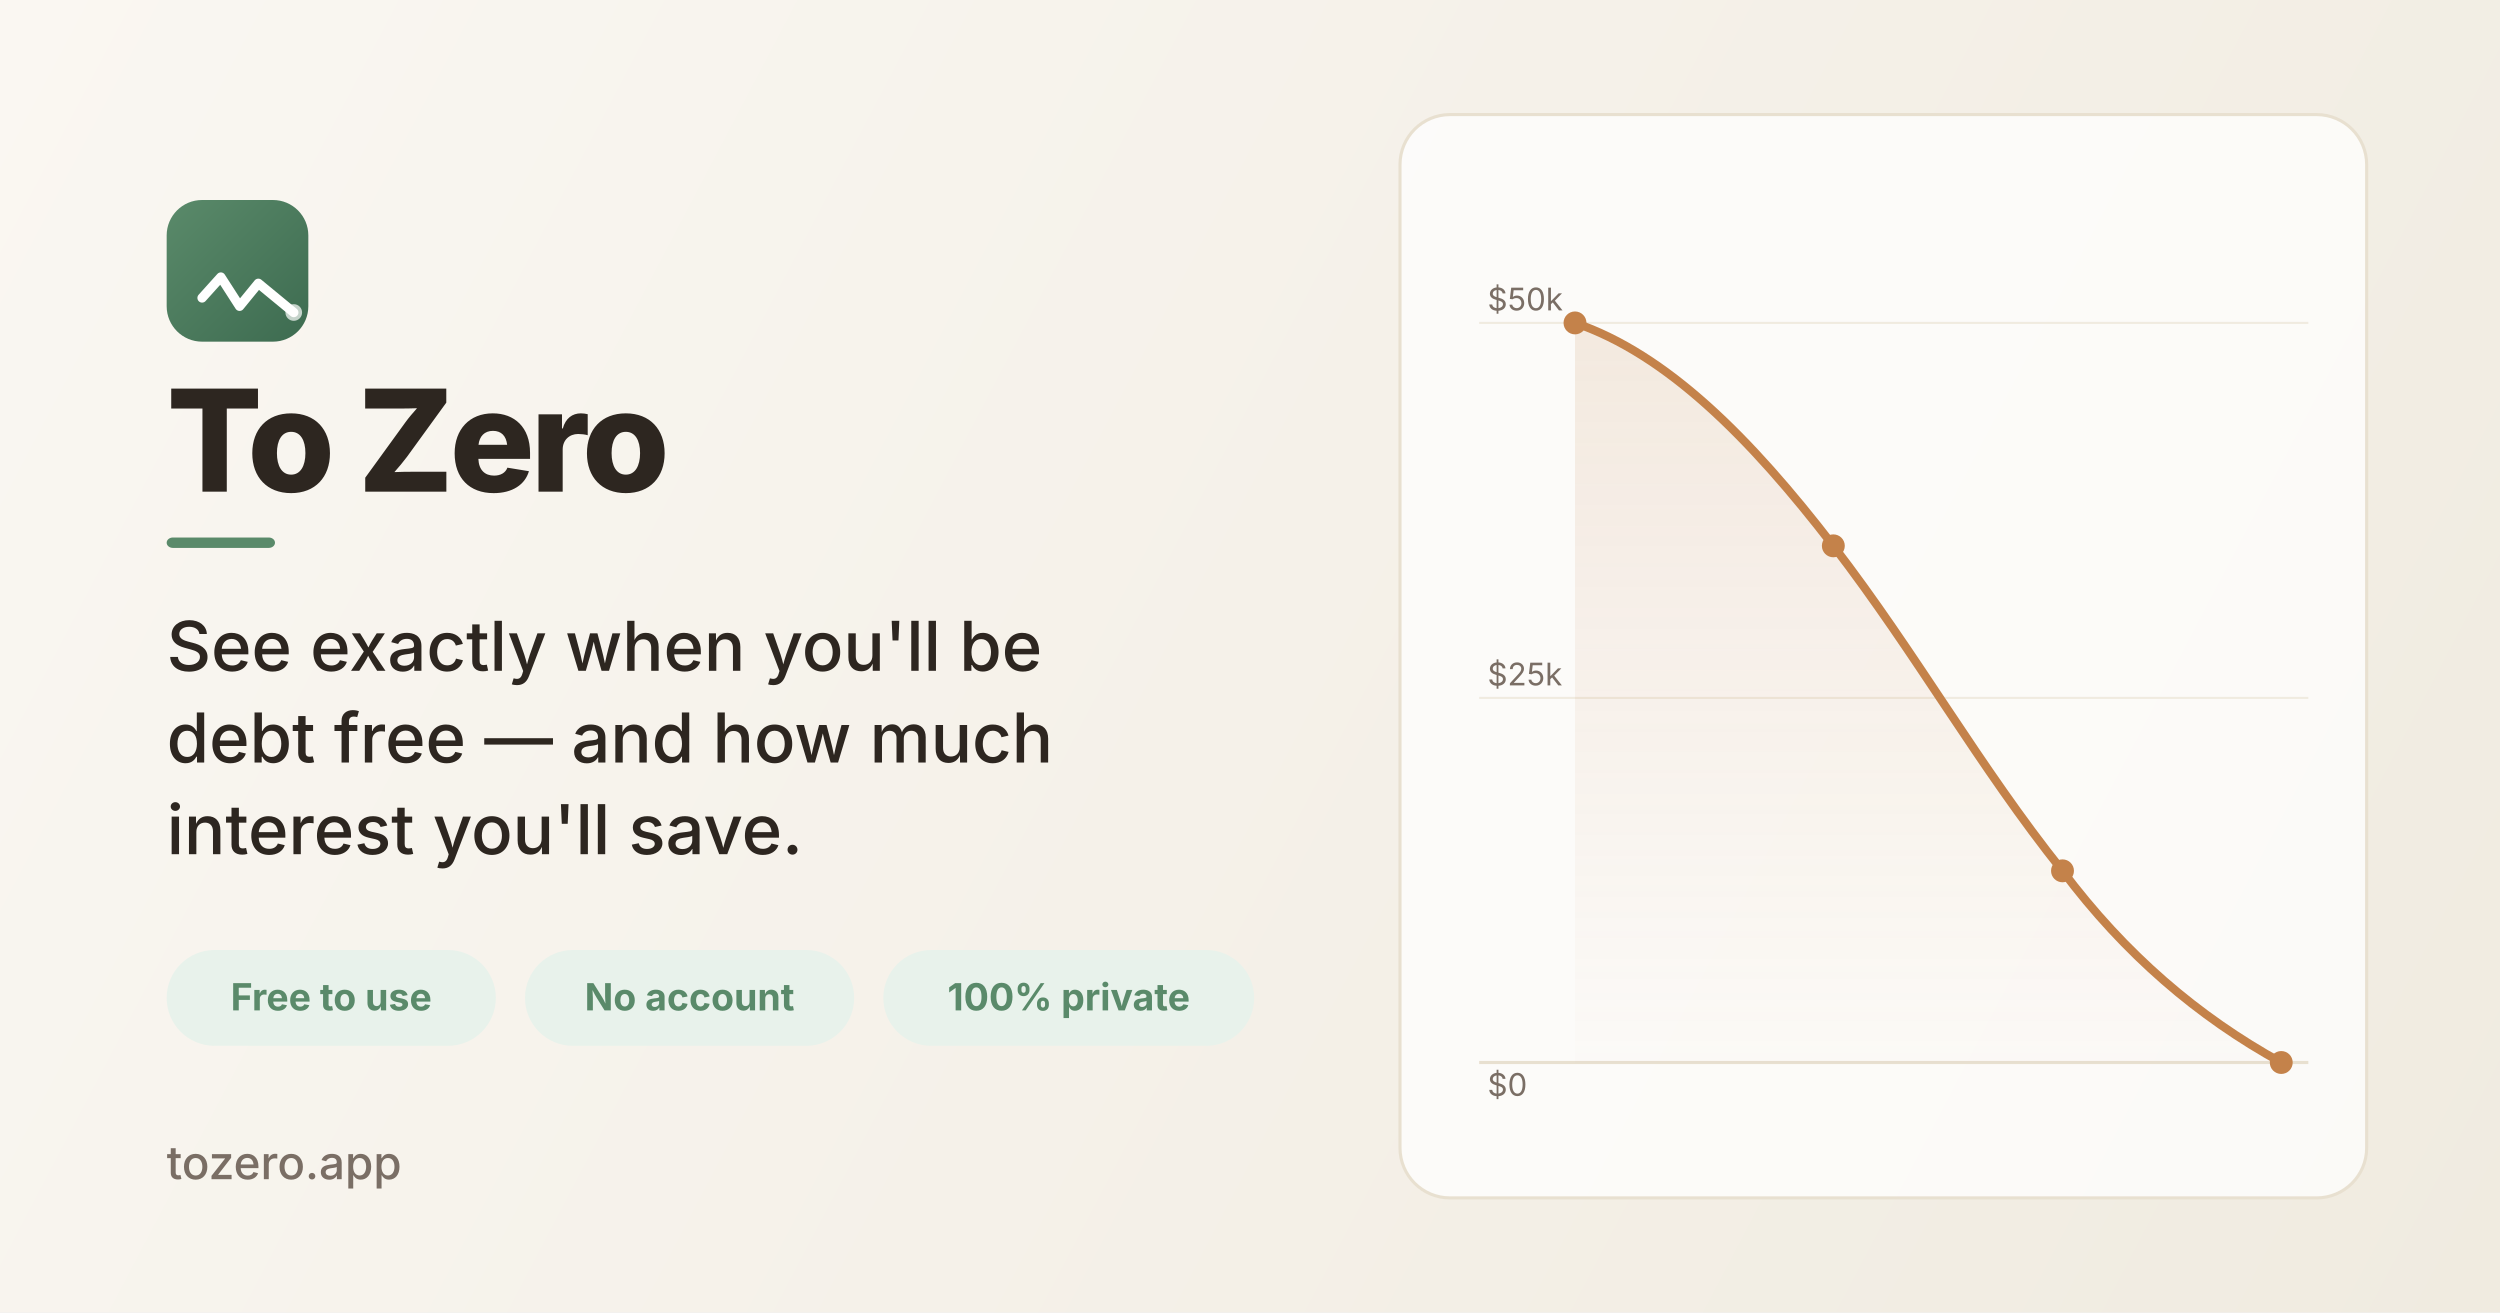
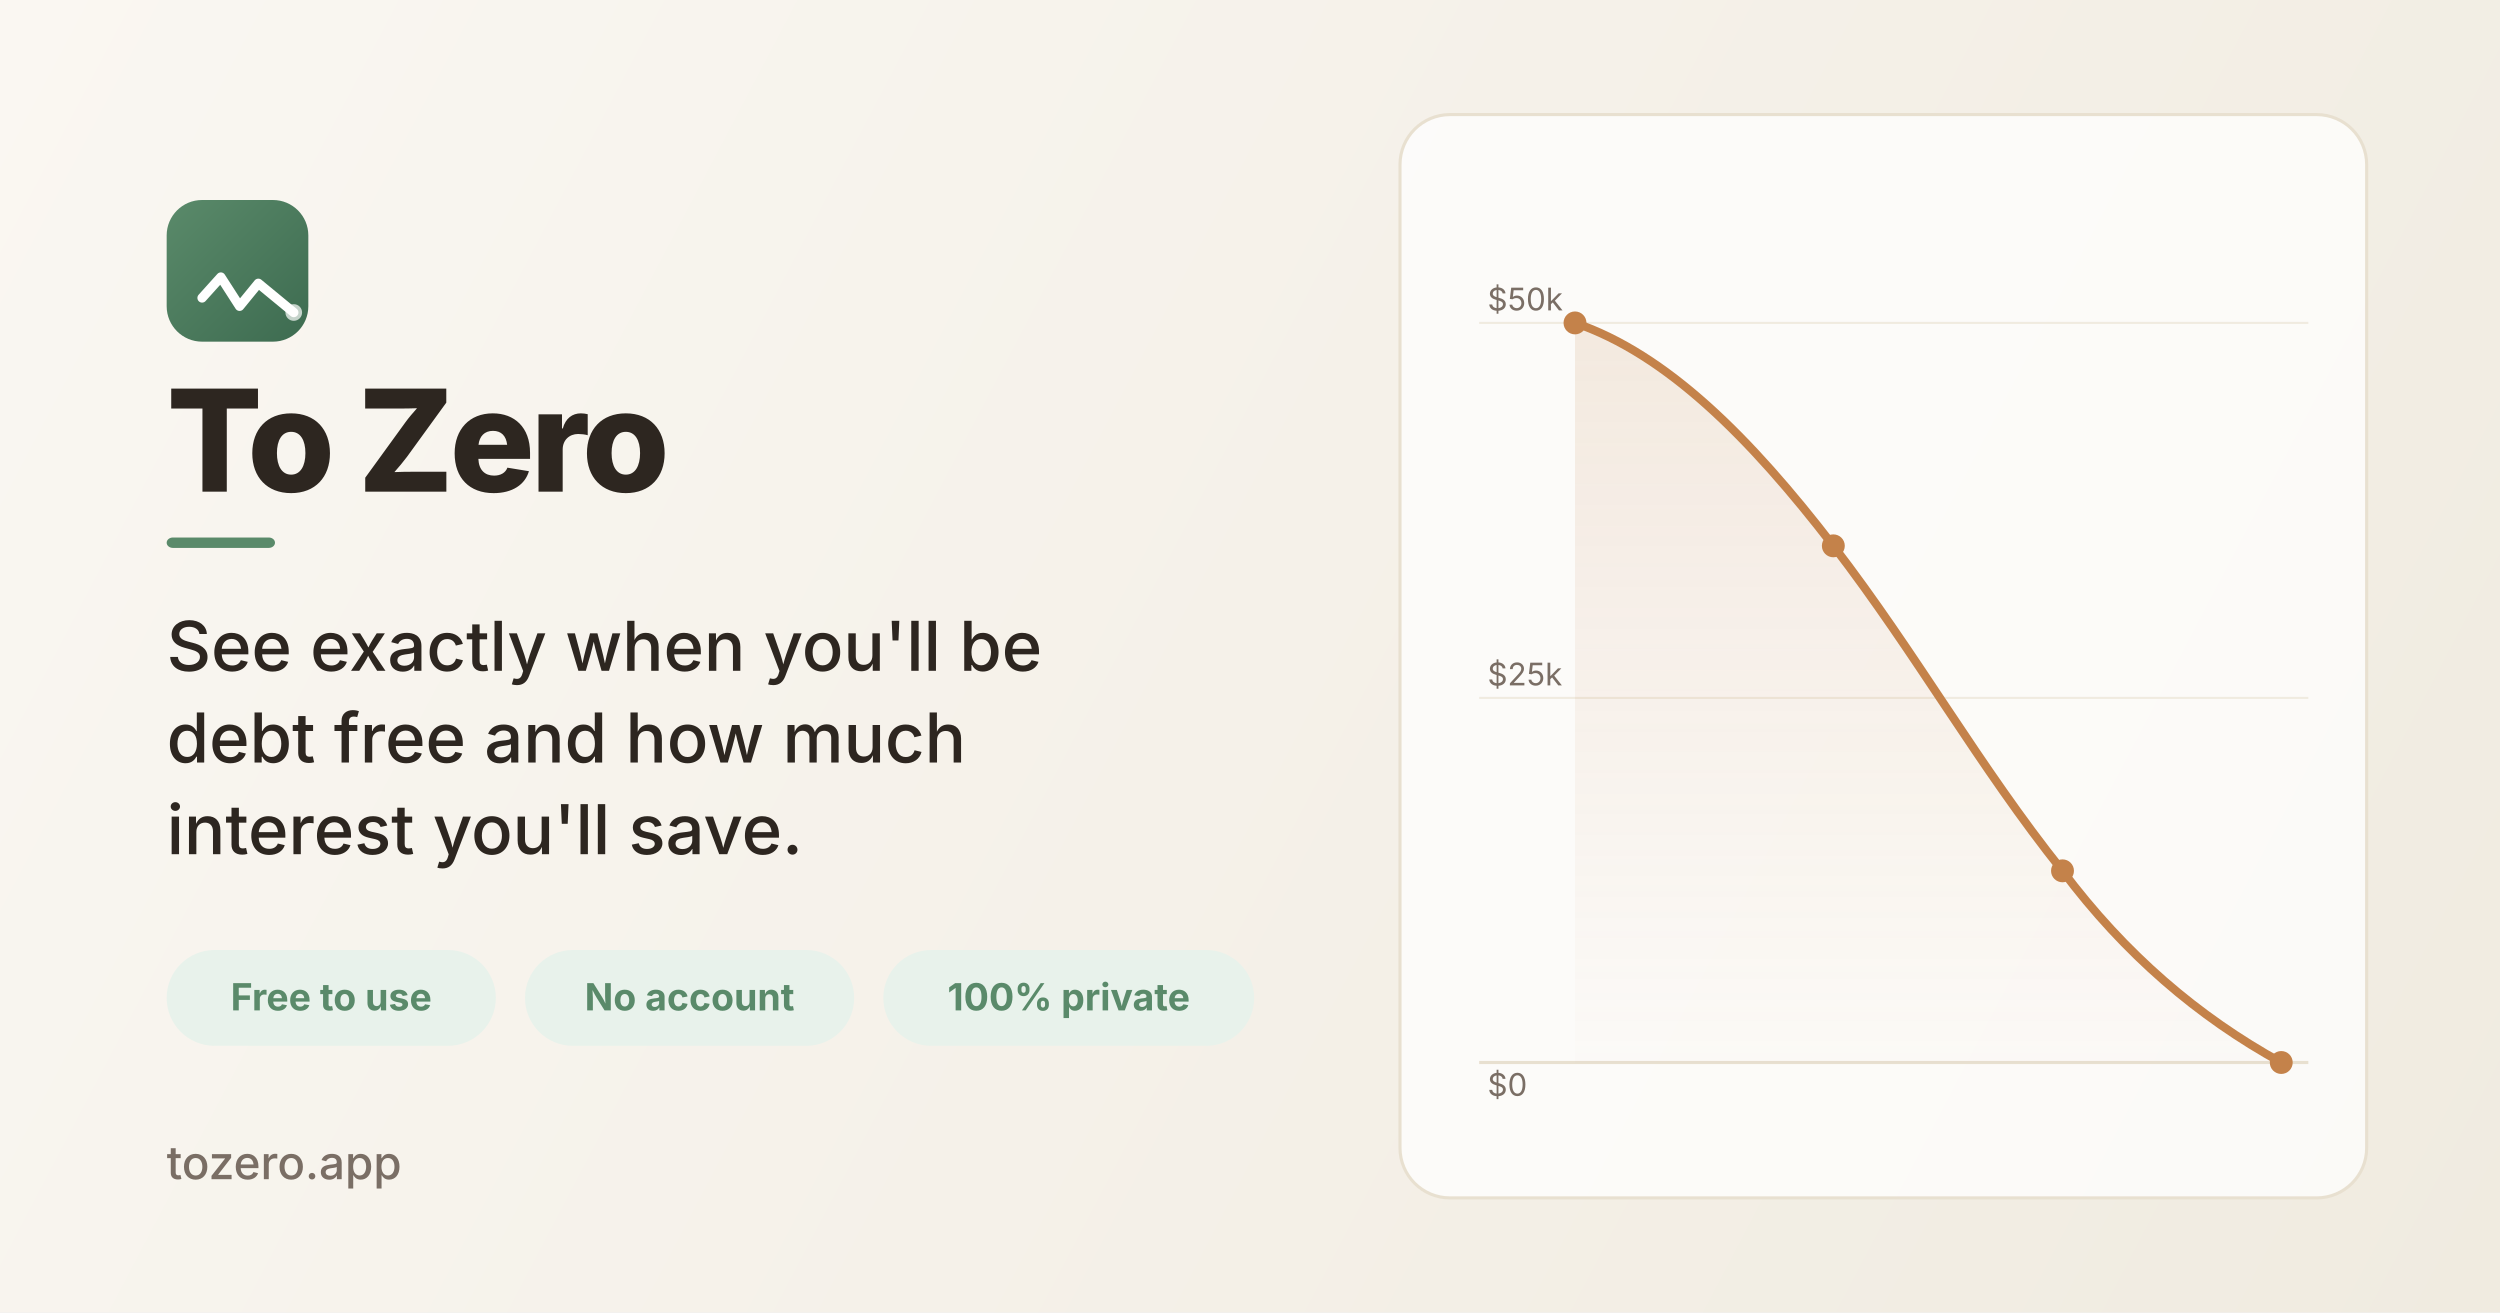
<svg xmlns="http://www.w3.org/2000/svg" width="1200" height="630" viewBox="0 0 1200 630">
  <defs>
    <linearGradient id="bgGrad" x1="0" y1="0" x2="1200" y2="630" gradientUnits="userSpaceOnUse">
      <stop offset="0%" stop-color="#faf7f2" />
      <stop offset="100%" stop-color="#f0ebe0" />
    </linearGradient>
    <linearGradient id="logoGrad" x1="0" y1="0" x2="1" y2="1">
      <stop offset="0%" stop-color="#5a8a6a" />
      <stop offset="100%" stop-color="#3d6b50" />
    </linearGradient>
    <linearGradient id="chartFill" x1="0" y1="0" x2="0" y2="1">
      <stop offset="0%" stop-color="#c4824a" stop-opacity="0.15" />
      <stop offset="100%" stop-color="#c4824a" stop-opacity="0.01" />
    </linearGradient>
  </defs>
  <rect width="1200" height="630" fill="url(#bgGrad)" />
  <rect x="80" y="96" width="68" height="68" rx="17" fill="url(#logoGrad)" />
  <polyline points="97,143 106,133 115,147 124,136 141,150" fill="none" stroke="white" stroke-width="4.5" stroke-linecap="round" stroke-linejoin="round" />
  <circle cx="141" cy="150" r="4" fill="white" opacity="0.7" />
  <text x="80" y="236" font-family="-apple-system, BlinkMacSystemFont, 'Segoe UI', sans-serif" font-size="68" font-weight="800" fill="#2d2620" letter-spacing="-2">To Zero</text>
  <rect x="80" y="258" width="52" height="5" rx="3" fill="#5a8a6a" />
  <text x="80" y="322" font-family="-apple-system, BlinkMacSystemFont, 'Segoe UI', sans-serif" font-size="33" font-weight="500" fill="#2d2620">See exactly when you'll be</text>
-   <text x="80" y="366" font-family="-apple-system, BlinkMacSystemFont, 'Segoe UI', sans-serif" font-size="33" font-weight="500" fill="#2d2620">debt free — and how much</text>
+   <text x="80" y="366" font-family="-apple-system, BlinkMacSystemFont, 'Segoe UI', sans-serif" font-size="33" font-weight="500" fill="#2d2620">debt free and how much</text>
  <text x="80" y="410" font-family="-apple-system, BlinkMacSystemFont, 'Segoe UI', sans-serif" font-size="33" font-weight="500" fill="#2d2620">interest you'll save.</text>
  <rect x="80" y="456" width="158" height="46" rx="23" fill="#e8f2eb" />
  <text x="159" y="485" font-family="-apple-system, BlinkMacSystemFont, 'Segoe UI', sans-serif" font-size="18" font-weight="700" fill="#5a8a6a" text-anchor="middle">Free to use</text>
  <rect x="252" y="456" width="158" height="46" rx="23" fill="#e8f2eb" />
  <text x="331" y="485" font-family="-apple-system, BlinkMacSystemFont, 'Segoe UI', sans-serif" font-size="18" font-weight="700" fill="#5a8a6a" text-anchor="middle">No account</text>
  <rect x="424" y="456" width="178" height="46" rx="23" fill="#e8f2eb" />
  <text x="513" y="485" font-family="-apple-system, BlinkMacSystemFont, 'Segoe UI', sans-serif" font-size="18" font-weight="700" fill="#5a8a6a" text-anchor="middle">100% private</text>
  <text x="80" y="566" font-family="-apple-system, BlinkMacSystemFont, 'Segoe UI', sans-serif" font-size="22" font-weight="500" fill="#7a6e65">tozero.app</text>
  <rect x="672" y="55" width="464" height="520" rx="24" fill="white" opacity="0.75" />
  <rect x="672" y="55" width="464" height="520" rx="24" fill="none" stroke="#e8e0d0" stroke-width="1.5" />
  <line x1="710" y1="155" x2="1108" y2="155" stroke="#f0ebe0" stroke-width="1" />
  <line x1="710" y1="335" x2="1108" y2="335" stroke="#f0ebe0" stroke-width="1" />
  <line x1="710" y1="510" x2="1108" y2="510" stroke="#e8e0d0" stroke-width="1.5" />
  <text x="714" y="149" font-family="-apple-system, BlinkMacSystemFont, 'Segoe UI', sans-serif" font-size="15" fill="#7a6e65">$50k</text>
  <text x="714" y="329" font-family="-apple-system, BlinkMacSystemFont, 'Segoe UI', sans-serif" font-size="15" fill="#7a6e65">$25k</text>
  <text x="714" y="526" font-family="-apple-system, BlinkMacSystemFont, 'Segoe UI', sans-serif" font-size="15" fill="#7a6e65">$0</text>
  <path d="M756,155 C800,170 840,210 880,262 C920,314 950,368 990,418 C1020,458 1055,488 1095,510 L1095,510 L756,510 Z" fill="url(#chartFill)" />
  <path d="M756,155 C800,170 840,210 880,262 C920,314 950,368 990,418 C1020,458 1055,488 1095,510" fill="none" stroke="#c4824a" stroke-width="4" stroke-linecap="round" stroke-linejoin="round" />
  <circle cx="756" cy="155" r="5.5" fill="#c4824a" />
  <circle cx="880" cy="262" r="5.5" fill="#c4824a" />
  <circle cx="990" cy="418" r="5.5" fill="#c4824a" />
  <circle cx="1095" cy="510" r="5.5" fill="#c4824a" />
</svg>
